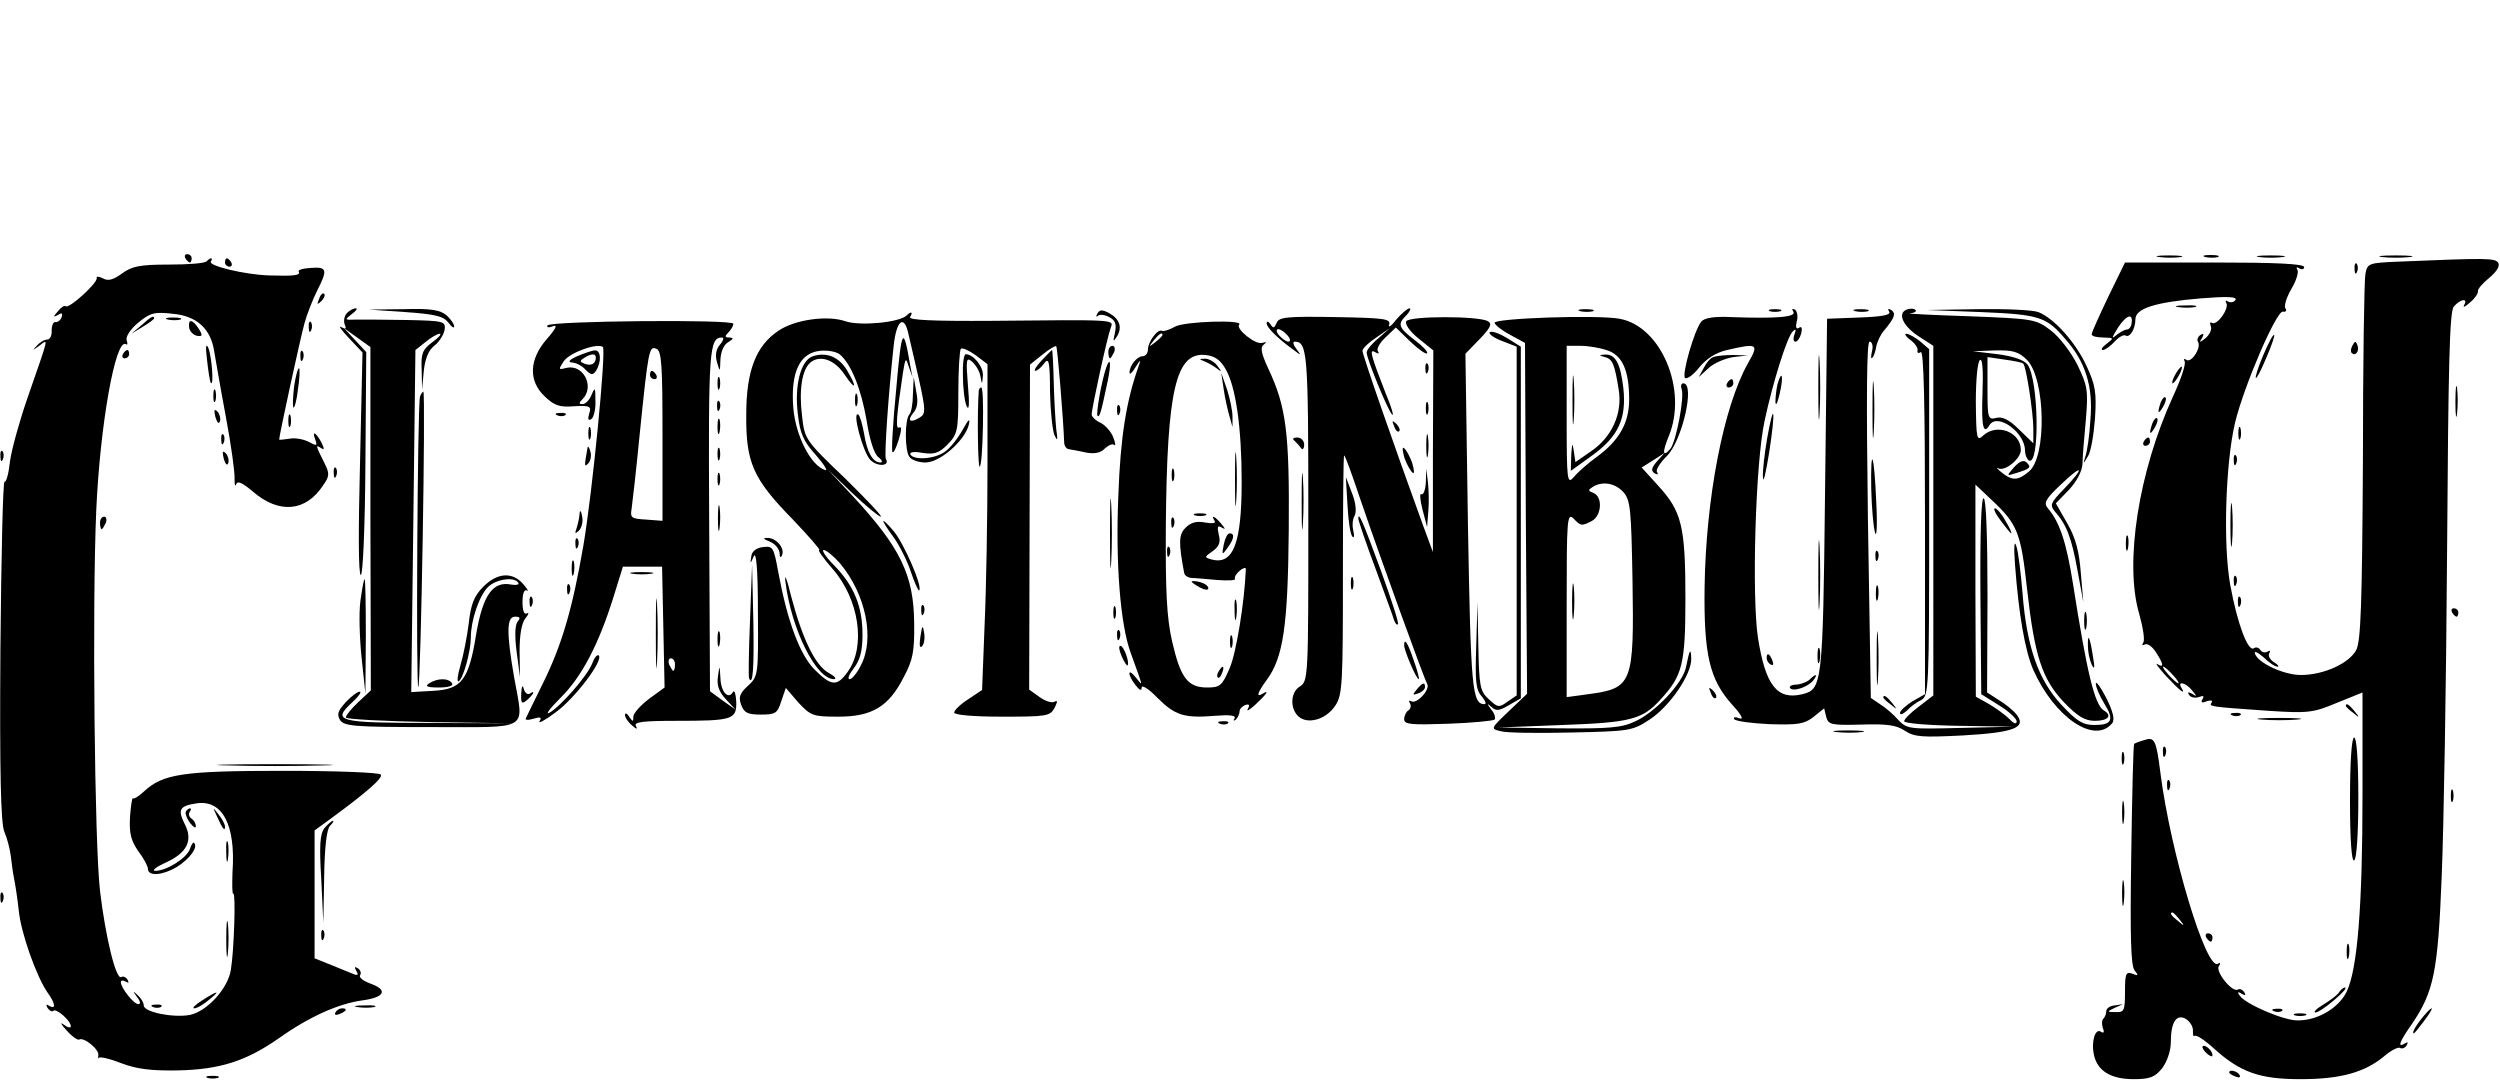
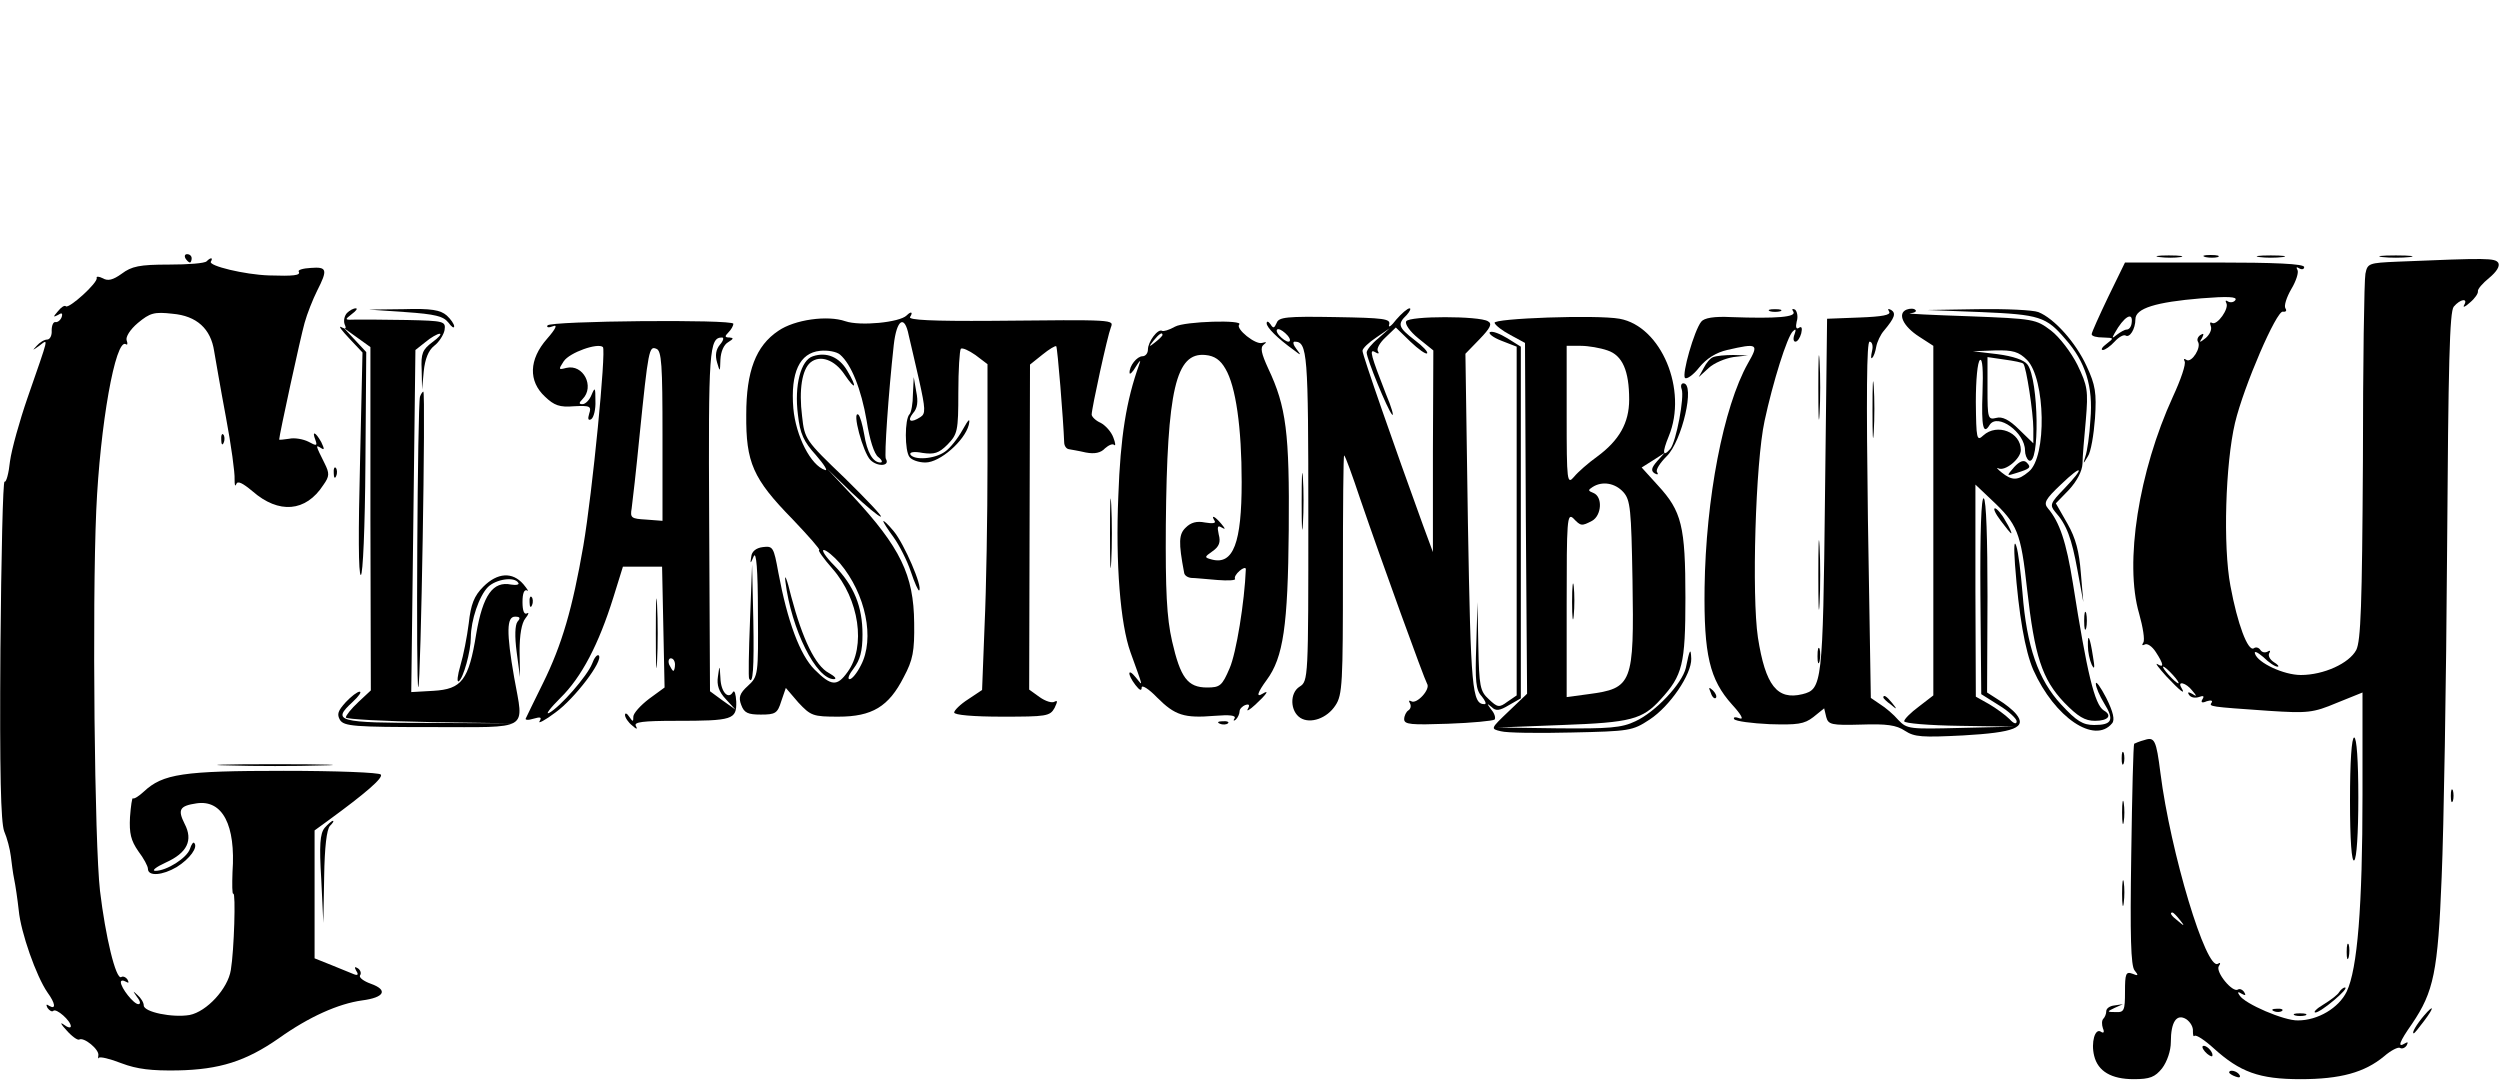
<svg xmlns="http://www.w3.org/2000/svg" version="1.0" width="600pt" height="259pt" viewBox="0 0 600 259" preserveAspectRatio="xMidYMid meet" id="svg262">
  <defs id="defs262" />
  <g transform="translate(0,259) scale(0.1,-0.1)" fill="#000000" stroke="none" id="g262">
    <path d="M445 1970 c3 -5 8 -10 11 -10 2 0 4 5 4 10 0 6 -5 10 -11 10 -5 0 -7 -4 -4 -10z" id="path1" />
    <path d="M5183 1973 c15 -2 37 -2 50 0 12 2 0 4 -28 4 -27 0 -38 -2 -22 -4z" id="path2" />
    <path d="M5293 1973 c9 -2 23 -2 30 0 6 3 -1 5 -18 5 -16 0 -22 -2 -12 -5z" id="path3" />
    <path d="M5423 1973 c15 -2 39 -2 55 0 15 2 2 4 -28 4 -30 0 -43 -2 -27 -4z" id="path4" />
    <path d="M5718 1973 c17 -2 47 -2 65 0 17 2 3 4 -33 4 -36 0 -50 -2 -32 -4z" id="path5" />
    <path d="M496 1963 c-4 -5 -45 -8 -91 -8 -70 0 -89 -4 -113 -22 -21 -15 -33 -18 -45 -11 -10 5 -16 5 -15 1 4 -11 -67 -75 -74 -68 -3 3 -11 -2 -19 -12 -12 -14 -12 -15 0 -9 9 6 12 5 9 -5 -3 -8 -10 -13 -15 -12 -5 1 -9 -8 -9 -20 1 -12 -4 -22 -11 -22 -7 0 -18 -7 -25 -15 -11 -12 -11 -12 6 0 23 17 25 28 -28 -125 -19 -55 -38 -123 -42 -152 -3 -29 -9 -51 -13 -49 -4 3 -8 -179 -10 -402 -2 -299 1 -415 9 -437 7 -16 14 -43 16 -60 2 -16 5 -41 8 -55 3 -14 8 -48 11 -75 5 -53 42 -158 69 -197 19 -26 21 -42 4 -32 -7 5 -8 3 -4 -5 5 -7 11 -10 14 -7 7 7 42 -24 42 -37 0 -5 -8 -3 -17 4 -10 7 -7 1 6 -13 13 -15 27 -25 31 -23 11 7 49 -24 46 -38 -1 -6 -1 -9 1 -6 2 4 27 -2 55 -13 37 -14 72 -18 134 -17 101 2 164 22 243 77 73 52 143 83 200 91 54 7 63 25 21 40 -17 6 -29 15 -26 20 4 5 1 13 -5 17 -8 5 -9 3 -4 -6 6 -9 4 -12 -6 -8 -8 3 -32 13 -54 22 l-40 16 0 154 0 153 33 24 c89 65 132 102 126 110 -3 5 -107 9 -233 9 -242 0 -290 -7 -336 -50 -12 -11 -23 -18 -26 -16 -2 2 -5 -18 -7 -45 -2 -39 2 -56 20 -82 13 -17 23 -36 23 -42 0 -19 35 -16 69 4 32 20 52 48 42 58 -2 3 -7 -4 -10 -14 -7 -22 -56 -53 -83 -53 -10 0 1 9 25 20 51 23 66 53 45 93 -17 34 -12 43 29 49 62 9 94 -52 86 -165 -1 -30 -1 -54 2 -52 6 4 2 -135 -6 -183 -7 -45 -58 -100 -99 -108 -41 -7 -110 7 -110 23 0 7 -7 18 -15 25 -12 11 -12 11 -1 -5 8 -10 9 -17 3 -17 -11 0 -42 39 -42 53 0 4 5 5 12 1 7 -4 8 -3 4 5 -4 6 -11 9 -15 6 -13 -7 -38 98 -51 207 -13 113 -19 682 -9 913 9 204 46 414 71 399 4 -3 5 1 2 9 -3 8 8 26 27 42 29 24 39 27 83 22 58 -5 92 -36 100 -90 3 -17 15 -88 28 -157 13 -69 22 -136 21 -150 0 -14 1 -19 4 -12 3 9 15 3 39 -17 63 -55 128 -50 170 15 15 21 15 28 3 52 -22 44 -22 45 -9 37 9 -6 9 -3 1 14 -14 25 -23 28 -14 5 5 -14 3 -15 -17 -4 -12 6 -33 10 -46 7 -13 -2 -24 -3 -24 -2 0 10 52 249 61 280 6 22 20 57 30 77 26 51 24 58 -15 55 -19 -1 -32 -5 -29 -9 5 -9 -12 -11 -72 -9 -58 2 -145 23 -139 33 6 10 0 11 -10 1z" id="path6" />
-     <path d="M540 1960 c0 -5 5 -10 11 -10 5 0 7 5 4 10 -3 6 -8 10 -11 10 -2 0 -4 -4 -4 -10z" id="path7" />
    <path d="M5754 1962 c-69 -3 -72 -4 -77 -29 -3 -15 -6 -218 -6 -451 -2 -344 -5 -430 -16 -452 -17 -32 -78 -60 -133 -60 -41 0 -103 29 -110 51 -3 8 6 4 20 -8 13 -13 28 -23 34 -23 5 0 1 5 -9 11 -9 6 -14 15 -11 21 4 6 2 8 -4 4 -6 -3 -13 -2 -17 4 -4 6 -11 8 -16 4 -14 -8 -39 58 -56 150 -18 95 -12 293 11 391 21 88 100 271 115 267 7 -1 10 2 6 8 -4 6 3 27 14 46 12 20 18 40 15 46 -4 7 -2 8 4 4 7 -4 12 -2 12 3 0 8 -70 11 -215 11 l-215 0 -40 -82 c-22 -46 -40 -86 -40 -90 0 -5 12 -8 28 -8 26 -1 26 -1 8 -15 -11 -8 -15 -15 -9 -15 5 0 18 9 28 20 10 11 21 17 26 15 10 -7 24 15 24 39 0 26 49 41 158 50 63 5 87 4 82 -4 -3 -5 -11 -7 -17 -4 -6 4 -8 3 -5 -3 8 -13 -22 -55 -34 -48 -5 3 -6 0 -3 -8 3 -8 -3 -20 -12 -28 -15 -12 -17 -12 -9 0 5 10 4 12 -4 7 -6 -4 -9 -11 -6 -16 9 -14 -15 -51 -27 -44 -6 4 -8 3 -5 -3 4 -6 -9 -44 -28 -85 -82 -179 -117 -399 -81 -521 9 -32 14 -63 10 -69 -4 -6 -3 -8 3 -5 6 4 18 -4 27 -18 19 -29 20 -39 4 -29 -7 4 3 -9 21 -29 34 -36 48 -47 36 -27 -10 17 12 11 26 -7 12 -14 12 -16 0 -8 -9 5 -12 4 -7 -3 4 -6 14 -8 23 -5 11 4 14 3 9 -5 -5 -8 -1 -10 10 -5 10 3 15 2 12 -3 -7 -10 -6 -10 137 -20 93 -6 106 -5 163 19 l62 25 0 -245 c0 -268 -12 -419 -38 -473 -19 -39 -69 -69 -117 -69 -33 -1 -128 40 -140 60 -6 8 -4 10 5 4 9 -5 11 -4 6 4 -4 6 -11 9 -15 6 -13 -8 -54 42 -46 56 5 7 4 10 -2 6 -28 -18 -114 268 -138 458 -10 79 -14 87 -38 79 -12 -3 -23 -8 -25 -9 -2 -2 -5 -121 -7 -266 -3 -197 -1 -267 8 -278 10 -12 9 -14 -5 -8 -16 6 -18 0 -18 -43 0 -45 -2 -50 -22 -49 -22 0 -22 1 -3 10 l20 9 -20 -3 c-11 -1 -20 -7 -20 -14 0 -6 -3 -14 -7 -18 -4 -4 -4 -14 -1 -23 4 -9 2 -13 -5 -8 -14 9 -24 -26 -16 -58 9 -37 41 -56 95 -56 39 0 51 5 68 26 12 16 21 42 21 63 0 49 14 69 37 55 10 -7 17 -19 16 -29 0 -9 1 -14 4 -11 4 3 24 -10 46 -30 63 -57 109 -74 208 -74 96 0 154 16 201 55 16 14 34 23 38 20 5 -3 12 0 16 6 4 8 3 9 -4 5 -19 -12 -14 3 17 47 52 77 62 124 71 352 5 116 11 467 13 782 3 451 6 575 16 587 16 19 35 21 25 4 -4 -7 2 -5 14 6 12 10 20 22 19 27 -1 5 11 19 27 32 18 15 26 28 22 36 -8 12 -26 12 -242 3z m-638 -147 c-1 -9 -6 -16 -12 -16 -5 0 -15 -6 -23 -12 -12 -10 -13 -9 -6 3 22 40 45 54 41 25z m99 -845 c10 -11 16 -20 13 -20 -3 0 -13 9 -23 20 -10 11 -16 20 -13 20 3 0 13 -9 23 -20z m16 -587 c13 -16 12 -17 -3 -4 -17 13 -22 21 -14 21 2 0 10 -8 17 -17z" id="path8" />
-     <path d="M5651 1944 c0 -11 3 -14 6 -6 3 7 2 16 -1 19 -3 4 -6 -2 -5 -13z" id="path9" />
-     <path d="M766 1873 c-6 -14 -5 -15 5 -6 7 7 10 15 7 18 -3 3 -9 -2 -12 -12z" id="path10" />
-     <path d="M5228 1853 c12 -2 30 -2 40 0 9 3 -1 5 -23 4 -22 0 -30 -2 -17 -4z" id="path11" />
    <path d="M833 1839 c-6 -6 -9 -18 -6 -27 5 -11 3 -13 -8 -7 -8 4 1 -8 19 -27 l32 -34 -6 -267 c-4 -159 -4 -267 2 -267 5 0 10 114 11 268 l2 267 -27 29 -27 29 32 -23 32 -23 0 -412 1 -412 -30 -28 c-17 -16 -30 -32 -30 -37 0 -4 91 -9 203 -11 l202 -3 -204 1 c-222 0 -235 4 -185 50 15 14 23 25 17 25 -5 0 -20 -11 -33 -25 -19 -21 -22 -29 -14 -43 10 -15 34 -17 219 -17 241 0 222 -11 199 119 -19 109 -18 146 2 146 12 0 14 -3 6 -12 -6 -8 -7 -35 -2 -73 l8 -60 -1 62 c0 40 5 68 14 79 8 10 9 15 4 12 -7 -4 -11 6 -11 27 0 21 4 31 11 28 5 -4 1 3 -9 15 -26 30 -62 28 -96 -6 -22 -22 -30 -42 -35 -88 -4 -32 -13 -78 -20 -101 -7 -24 -9 -41 -4 -38 11 7 29 72 29 105 0 41 20 100 41 121 19 19 64 26 73 10 3 -4 -5 -6 -17 -4 -44 9 -68 -25 -84 -118 -18 -112 -35 -133 -103 -137 l-53 -3 5 410 5 411 24 19 c13 11 29 20 34 20 6 0 -2 -9 -17 -20 -24 -18 -28 -27 -26 -67 l1 -47 4 44 c3 29 11 50 25 61 12 9 23 27 25 38 3 21 -1 22 -90 24 -50 1 -105 1 -122 1 -28 -1 -29 -1 -11 13 11 8 15 14 10 14 -6 0 -15 -5 -21 -11z" id="path12" />
    <path d="M973 1841 c72 -5 91 -10 103 -25 8 -11 14 -15 14 -9 0 5 -8 17 -18 26 -15 13 -37 17 -103 15 l-84 -1 88 -6z" id="path13" />
-     <path d="M2634 1838 c-4 -7 -4 -10 1 -6 4 4 16 3 27 -3 15 -8 18 -17 14 -37 -5 -23 -5 -24 5 -9 13 22 6 42 -20 56 -15 8 -22 8 -27 -1z" id="path25" />
    <path d="M3351 1823 c-12 -16 -20 -21 -17 -12 4 14 -12 16 -130 18 -116 2 -135 0 -140 -14 -6 -13 -8 -14 -15 -3 -5 7 -9 8 -9 2 0 -10 26 -36 65 -64 18 -14 19 -14 6 3 -7 9 -9 17 -4 17 31 0 33 -26 33 -420 0 -388 0 -395 -21 -408 -24 -15 -23 -59 2 -75 24 -15 64 -1 84 30 17 25 18 55 18 316 0 158 1 286 3 284 3 -2 20 -49 38 -103 52 -152 154 -433 161 -445 9 -13 -25 -50 -38 -42 -5 3 -7 1 -3 -5 3 -6 2 -13 -4 -17 -5 -3 -10 -13 -10 -21 0 -13 17 -14 105 -11 58 2 108 7 112 10 3 4 0 15 -8 24 -11 15 -11 16 1 6 10 -10 19 -9 42 5 l28 16 0 422 0 422 -32 20 c-18 11 -36 18 -42 15 -5 -3 7 -13 28 -21 l36 -14 0 -419 0 -418 -22 -15 c-20 -15 -24 -14 -45 6 -21 19 -23 31 -25 127 l-2 106 -3 -104 c-3 -86 -1 -107 13 -122 9 -11 12 -19 7 -19 -30 0 -33 35 -40 434 l-6 407 34 35 c26 27 31 37 20 43 -21 13 -188 13 -196 0 -4 -6 8 -24 29 -41 l36 -29 -1 -242 0 -242 -24 65 c-69 190 -145 408 -145 418 0 6 15 20 33 32 l32 22 -27 -24 c-16 -13 -28 -28 -28 -34 0 -15 50 -137 61 -149 5 -5 -1 17 -15 50 -35 90 -41 109 -26 100 8 -5 11 -4 7 2 -4 6 5 21 18 33 l25 24 35 -34 c19 -18 37 -31 40 -28 3 3 -10 17 -30 32 -39 30 -42 38 -19 60 8 9 11 16 7 16 -5 0 -19 -12 -32 -27z m-261 -38 c7 -8 8 -15 2 -15 -5 0 -15 7 -22 15 -7 8 -8 15 -2 15 5 0 15 -7 22 -15z" id="path28" />
-     <path d="M3793 1843 c9 -2 23 -2 30 0 6 3 -1 5 -18 5 -16 0 -22 -2 -12 -5z" id="path31" />
    <path d="M4248 1843 c6 -2 18 -2 25 0 6 3 1 5 -13 5 -14 0 -19 -2 -12 -5z" id="path34" />
    <path d="M4304 1842 c8 -13 -39 -17 -150 -13 -40 2 -64 -2 -71 -11 -17 -21 -47 -127 -39 -135 4 -4 20 7 34 25 18 22 41 36 67 42 74 17 77 15 50 -32 -59 -105 -101 -325 -104 -538 -2 -161 12 -221 66 -281 22 -24 29 -37 18 -33 -10 4 -16 3 -13 -2 4 -5 42 -10 85 -12 67 -2 83 0 105 17 l26 21 5 -21 c5 -18 12 -20 84 -18 61 2 84 -1 105 -15 23 -15 41 -16 140 -11 123 7 153 19 127 51 -8 10 -27 25 -42 34 l-28 18 1 230 c0 138 -3 233 -9 236 -6 4 -9 -81 -8 -232 l2 -238 43 -27 c23 -14 42 -32 42 -38 0 -8 -7 -6 -17 5 -10 10 -32 26 -49 36 l-32 18 -1 255 0 254 38 -36 c63 -59 71 -78 86 -215 18 -161 36 -216 89 -272 33 -34 50 -44 74 -44 32 0 42 13 21 25 -22 14 -40 89 -74 305 -16 100 -32 147 -60 180 -11 13 -6 22 31 57 53 51 59 43 8 -10 -33 -34 -35 -39 -22 -55 28 -31 40 -64 54 -141 l14 -76 -6 70 c-4 51 -12 83 -32 118 l-28 49 32 33 c19 21 31 44 32 62 0 15 4 63 8 105 6 71 4 82 -20 132 -15 30 -43 67 -64 83 -36 27 -40 28 -197 34 -88 3 -151 6 -141 7 11 1 17 5 13 8 -3 4 -13 4 -21 1 -23 -9 -9 -40 30 -65 l34 -22 0 -420 0 -419 -35 -27 c-19 -14 -35 -30 -35 -35 0 -5 60 -10 133 -11 l132 -2 -129 -3 c-123 -3 -129 -3 -150 19 -11 13 -31 30 -44 38 l-22 15 -7 428 c-4 299 -3 427 4 427 6 0 9 -10 6 -22 -3 -13 -3 -20 0 -17 4 3 8 15 10 27 2 11 10 29 19 39 25 30 29 41 17 49 -8 4 -9 3 -5 -4 5 -8 -17 -12 -71 -14 l-78 -3 -5 -425 c-5 -453 -7 -464 -54 -476 -61 -15 -89 21 -107 136 -15 100 -6 419 16 520 20 93 54 202 68 215 7 7 8 4 4 -7 -4 -10 -3 -18 2 -18 5 0 11 9 14 20 3 13 1 18 -6 13 -6 -4 -8 2 -5 15 4 12 1 25 -4 29 -7 3 -8 1 -4 -5z m561 -116 c44 -45 48 -233 4 -268 -26 -22 -40 -22 -65 -2 -10 8 -14 13 -8 10 16 -8 54 23 54 44 0 43 -57 65 -90 35 -16 -15 -17 -9 -18 80 0 53 4 97 10 101 6 4 8 -24 6 -80 -3 -80 2 -101 17 -76 19 30 85 -18 85 -61 0 -10 4 -20 9 -24 27 -16 24 194 -3 230 -8 11 -34 20 -72 25 l-59 7 53 2 c43 1 57 -3 77 -23z m-9 -9 c7 -7 24 -118 24 -156 l0 -35 -34 33 c-24 24 -41 32 -55 28 -20 -5 -21 -1 -21 70 l0 76 41 -6 c22 -3 43 -7 45 -10z" id="path35" />
    <path d="M4834 1469 c-19 -22 -19 -22 6 -14 32 10 36 13 24 25 -7 7 -17 3 -30 -11z" id="path36" />
-     <path d="M4453 1843 c9 -2 23 -2 30 0 6 3 -1 5 -18 5 -16 0 -22 -2 -12 -5z" id="path37" />
    <path d="M4755 1841 c140 -6 156 -11 202 -65 48 -54 67 -114 60 -193 -2 -38 -8 -77 -12 -88 -6 -20 -6 -20 6 0 7 10 14 51 17 91 4 61 1 80 -20 125 -26 57 -78 115 -116 130 -13 5 -78 8 -145 7 l-122 -2 130 -5z" id="path38" />
    <path d="M2176 1833 c-17 -17 -112 -26 -147 -14 -43 15 -122 4 -161 -23 -54 -36 -77 -97 -77 -201 -1 -115 16 -154 111 -251 39 -41 68 -74 64 -74 -4 0 10 -20 32 -45 64 -73 81 -187 36 -248 -25 -35 -39 -34 -79 6 -35 35 -65 115 -87 233 -11 61 -13 64 -37 61 -17 -2 -27 -11 -28 -23 -3 -18 -2 -18 6 1 6 13 10 -32 10 -134 1 -151 1 -154 -24 -177 -20 -18 -23 -28 -16 -46 7 -19 16 -23 47 -23 35 0 40 3 49 32 l11 32 30 -35 c30 -32 35 -34 96 -34 81 0 121 24 157 95 22 41 26 62 25 130 -1 115 -33 181 -148 305 l-61 65 60 -58 c33 -31 64 -57 69 -57 5 0 -35 42 -87 93 -94 90 -96 93 -102 148 -8 64 0 112 20 129 23 19 58 7 82 -29 27 -40 31 -32 6 10 -19 32 -49 45 -82 34 -29 -9 -45 -70 -36 -140 5 -46 14 -65 43 -97 20 -23 30 -39 22 -36 -34 11 -70 81 -76 148 -7 86 15 133 64 138 18 2 40 -2 48 -9 27 -23 51 -83 64 -159 7 -45 18 -80 28 -87 9 -7 11 -13 5 -13 -18 0 -32 24 -39 68 -4 23 -10 44 -14 47 -16 10 11 -91 29 -109 17 -17 48 -15 37 3 -4 7 6 154 19 273 7 62 26 74 36 23 4 -16 15 -65 25 -108 15 -68 16 -80 3 -88 -23 -15 -33 -10 -18 9 11 12 13 28 8 52 l-6 35 -2 -41 c0 -22 -4 -44 -8 -48 -12 -11 -12 -89 0 -103 5 -7 22 -13 38 -13 35 0 94 52 104 90 4 18 0 15 -15 -12 -11 -20 -30 -44 -42 -52 -25 -18 -74 -21 -83 -7 -3 6 9 8 29 4 28 -4 39 -1 60 20 24 25 26 32 26 125 0 54 3 101 6 105 4 3 19 -4 35 -15 l29 -22 0 -235 c0 -130 -3 -306 -7 -392 l-6 -155 -33 -22 c-19 -12 -34 -27 -34 -32 0 -6 46 -10 115 -10 106 0 115 1 126 21 7 15 8 19 0 15 -6 -4 -22 1 -36 11 l-25 18 1 390 1 390 30 24 c16 13 31 22 33 20 3 -3 17 -176 19 -230 0 -9 5 -16 11 -17 5 -1 24 -4 41 -8 21 -4 36 -1 46 10 9 8 19 12 22 8 4 -3 3 5 -2 18 -5 14 -19 29 -30 35 -12 5 -22 15 -22 20 0 15 38 189 46 209 7 19 13 19 -285 16 -144 -1 -201 2 -197 9 8 12 3 15 -8 4z m-160 -595 c62 -74 84 -181 50 -245 -9 -18 -21 -33 -27 -33 -6 0 -1 12 10 26 15 20 21 41 21 81 0 67 -20 117 -68 166 -20 20 -31 37 -25 37 6 0 24 -15 39 -32z" id="path39" />
-     <path d="M339 1809 l-24 -20 28 17 c15 9 27 18 27 20 0 8 -8 4 -31 -17z" id="path40" />
-     <path d="M403 1823 c9 -2 23 -2 30 0 6 3 -1 5 -18 5 -16 0 -22 -2 -12 -5z" id="path41" />
    <path d="M3587 1815 c2 -6 19 -19 38 -29 l35 -19 2 -421 3 -421 -44 -42 c-44 -42 -44 -42 -19 -48 14 -4 90 -5 170 -3 139 3 146 4 187 31 49 32 101 109 100 146 -1 28 -4 23 -13 -22 -9 -38 -73 -106 -121 -128 -33 -16 -64 -18 -185 -17 l-145 2 155 6 c164 6 192 13 236 62 52 57 59 83 59 243 0 173 -9 208 -66 270 l-39 43 27 17 28 18 -18 -20 c-14 -16 -15 -23 -6 -29 7 -4 10 -3 6 3 -4 5 7 22 23 38 37 36 69 175 40 175 -5 0 -7 -6 -4 -14 7 -19 -13 -125 -27 -143 -19 -22 -20 -9 -4 30 46 111 -18 264 -118 282 -55 10 -305 1 -300 -10z m271 -66 c36 -12 52 -49 52 -118 0 -56 -24 -98 -77 -137 -21 -15 -46 -37 -55 -48 -17 -20 -18 -13 -18 147 l0 167 34 0 c18 0 47 -5 64 -11z m38 -340 c17 -19 19 -41 22 -211 4 -249 0 -260 -106 -274 l-52 -7 0 222 c0 202 1 221 16 207 18 -19 20 -19 45 -6 23 13 26 58 3 67 -13 5 -13 7 -2 14 23 15 54 10 74 -12z" id="path42" />
-     <path d="M3852 1733 c18 -5 23 -16 33 -79 9 -56 -16 -112 -65 -146 l-39 -27 -4 27 c-3 21 -4 19 -6 -10 l-1 -38 50 36 c64 46 84 89 76 163 -7 59 -19 82 -45 80 -14 -1 -14 -2 1 -6z" id="path44" />
-     <path d="M3774 1630 c0 -52 1 -74 3 -47 2 26 2 68 0 95 -2 26 -3 4 -3 -48z" id="path45" />
    <path d="M3773 1145 c0 -38 2 -53 4 -32 2 20 2 52 0 70 -2 17 -4 1 -4 -38z" id="path47" />
-     <path d="M454 1803 c2 -9 10 -17 19 -19 13 -2 14 1 4 17 -15 23 -26 25 -23 2z" id="path48" />
-     <path d="M741 1804 c0 -11 3 -14 6 -6 3 7 2 16 -1 19 -3 4 -6 -2 -5 -13z" id="path49" />
    <path d="M1314 1809 c-3 -5 3 -6 13 -2 12 5 7 -6 -14 -30 -44 -50 -45 -102 -5 -139 22 -21 35 -26 70 -23 38 2 42 0 36 -18 -4 -13 -2 -17 5 -13 6 4 11 24 10 44 0 32 -1 34 -9 15 -5 -13 -15 -23 -22 -23 -9 0 -9 3 0 12 30 30 2 85 -39 75 -19 -5 -19 -4 -6 16 14 21 82 45 94 34 8 -9 -25 -348 -47 -477 -26 -150 -51 -237 -97 -330 -20 -41 -39 -79 -41 -84 -3 -4 6 -5 18 -1 17 5 21 4 15 -6 -5 -7 13 2 38 21 46 33 116 125 104 137 -4 3 -11 -6 -16 -20 -12 -30 -76 -103 -103 -118 -10 -5 2 11 27 36 51 50 92 129 127 241 l23 74 47 0 47 0 3 -145 3 -145 -37 -27 c-21 -16 -38 -35 -38 -43 0 -13 -1 -13 -10 0 -5 8 -10 10 -10 4 0 -6 8 -18 17 -25 11 -10 14 -10 9 -1 -5 9 16 12 96 12 137 0 146 3 145 46 -1 18 -4 29 -8 23 -11 -19 -29 0 -30 34 -2 32 -2 32 -6 3 -3 -20 2 -36 19 -54 l23 -25 -31 22 -30 22 -2 411 c-2 408 0 438 31 438 5 0 3 -8 -5 -17 -10 -12 -12 -26 -7 -43 7 -24 7 -23 8 7 1 19 8 36 19 42 13 8 13 10 3 11 -12 0 -12 3 -3 12 7 7 12 16 12 21 0 11 -439 7 -446 -4z m276 -265 l0 -204 -39 3 c-36 2 -39 4 -35 27 2 14 11 93 19 175 21 207 23 215 40 208 13 -4 15 -39 15 -209z m30 -549 c0 -8 -2 -15 -4 -15 -2 0 -6 7 -10 15 -3 8 -1 15 4 15 6 0 10 -7 10 -15z" id="path50" />
-     <path d="M1560 1690 c0 -5 5 -10 11 -10 5 0 7 5 4 10 -3 6 -8 10 -11 10 -2 0 -4 -4 -4 -10z" id="path51" />
    <path d="M2820 1806 c-14 -8 -28 -12 -31 -10 -10 6 -34 -26 -34 -45 0 -9 -6 -16 -13 -16 -13 0 -32 -23 -31 -40 0 -5 7 1 15 15 10 16 13 18 8 5 -31 -86 -45 -174 -50 -315 -7 -163 5 -308 29 -375 32 -89 31 -83 13 -61 -20 25 -21 8 -1 -18 10 -13 15 -15 15 -6 0 7 17 -3 37 -24 43 -43 65 -50 138 -44 37 3 52 1 48 -6 -4 -6 -2 -7 3 -3 5 5 9 14 9 20 0 5 6 12 14 15 9 3 11 0 6 -9 -5 -8 4 -3 18 10 27 25 35 37 17 26 -16 -10 -12 3 10 33 40 54 51 130 53 360 2 233 -6 296 -49 387 -17 37 -20 51 -11 58 8 6 7 7 -4 4 -16 -5 -64 34 -55 44 13 12 -131 8 -154 -5z m-30 -20 c0 -2 -8 -10 -17 -17 -16 -13 -17 -12 -4 4 13 16 21 21 21 13z m151 -81 c25 -42 39 -141 39 -272 0 -146 -20 -199 -71 -186 -19 5 -19 6 1 20 16 11 20 22 15 40 -4 19 -3 23 7 17 10 -6 9 -3 -1 9 -15 18 -26 23 -16 7 4 -6 -5 -7 -23 -4 -20 4 -34 0 -46 -12 -17 -16 -18 -35 -4 -109 1 -6 8 -11 17 -12 9 0 37 -3 63 -5 25 -2 45 -1 42 3 -2 4 3 12 11 19 8 7 15 9 15 4 -3 -78 -23 -202 -39 -238 -18 -42 -23 -46 -54 -46 -47 0 -64 24 -84 111 -13 57 -16 121 -15 279 3 325 24 415 95 408 22 -2 36 -12 48 -33z" id="path53" />
-     <path d="M2890 1723 c8 -3 22 -11 30 -17 13 -10 13 -9 1 7 -7 9 -21 17 -30 16 -13 0 -14 -1 -1 -6z" id="path54" />
-     <path d="M2937 1655 c3 -22 10 -51 14 -65 l7 -25 0 25 c0 14 -6 43 -13 65 l-14 40 6 -40z" id="path55" />
-     <path d="M2964 1440 c0 -58 1 -81 3 -52 2 28 2 76 0 105 -2 28 -3 5 -3 -53z" id="path56" />
-     <path d="M2812 1450 c0 -14 2 -19 5 -12 2 6 2 18 0 25 -3 6 -5 1 -5 -13z" id="path57" />
-     <path d="M2868 1353 c6 -2 18 -2 25 0 6 3 1 5 -13 5 -14 0 -19 -2 -12 -5z" id="path58" />
-     <path d="M2811 1334 c0 -11 3 -14 6 -6 3 7 2 16 -1 19 -3 4 -6 -2 -5 -13z" id="path59" />
-     <path d="M2937 1283 c-5 -26 -4 -26 9 -8 16 22 18 35 5 35 -5 0 -11 -12 -14 -27z" id="path60" />
-     <path d="M2801 1264 c0 -11 3 -14 6 -6 3 7 2 16 -1 19 -3 4 -6 -2 -5 -13z" id="path61" />
-     <path d="M2860 1194 c0 -2 9 -8 20 -14 11 -6 20 -7 20 -2 0 6 -9 12 -20 15 -11 3 -20 3 -20 1z" id="path62" />
-     <path d="M2963 1125 c0 -22 2 -30 4 -17 2 12 2 30 0 40 -3 9 -5 -1 -4 -23z" id="path63" />
-     <path d="M2952 1050 c0 -14 2 -19 5 -12 2 6 2 18 0 25 -3 6 -5 1 -5 -13z" id="path64" />
-     <path d="M2925 979 c-4 -6 -5 -12 -2 -15 2 -3 7 2 10 11 7 17 1 20 -8 4z" id="path65" />
-     <path d="M2151 1657 c-8 -81 -12 -150 -9 -152 3 -3 9 11 15 30 7 22 7 33 1 29 -9 -6 -7 25 9 131 6 37 7 38 14 15 l9 -25 -5 25 c-17 101 -21 95 -34 -53z" id="path66" />
-     <path d="M4585 1774 c11 -8 19 -20 17 -25 -1 -6 2 -8 8 -4 7 4 10 -128 10 -407 l0 -414 -30 -17 c-16 -10 -30 -23 -30 -28 0 -6 7 -3 16 5 8 9 24 21 35 26 18 10 19 27 19 426 l0 416 -22 19 c-13 10 -27 18 -33 18 -5 0 -1 -7 10 -15z" id="path67" />
-     <path d="M5432 1738 c-12 -28 -20 -53 -18 -55 2 -2 13 19 25 48 12 28 21 53 19 55 -3 2 -14 -20 -26 -48z" id="path68" />
    <path d="M4364 1660 c0 -69 1 -97 3 -62 2 34 2 90 0 125 -2 34 -3 6 -3 -63z" id="path70" />
-     <path d="M497 1725 c3 -27 7 -52 9 -54 8 -9 2 65 -6 84 -6 13 -7 2 -3 -30z" id="path71" />
-     <path d="M5646 1761 c-4 -7 -5 -15 -2 -18 9 -9 19 4 14 18 -4 11 -6 11 -12 0z" id="path73" />
-     <path d="M2660 1745 c0 -8 2 -15 4 -15 2 0 6 7 10 15 3 8 1 15 -4 15 -6 0 -10 -7 -10 -15z" id="path74" />
-     <path d="M295 1740 c-3 -5 -1 -10 4 -10 6 0 11 5 11 10 0 6 -2 10 -4 10 -3 0 -8 -4 -11 -10z" id="path75" />
-     <path d="M721 1734 c0 -11 3 -14 6 -6 3 7 2 16 -1 19 -3 4 -6 -2 -5 -13z" id="path76" />
-     <path d="M1385 1735 c-18 -8 -23 -14 -13 -15 9 0 24 -7 33 -17 14 -14 18 -14 26 -2 13 21 11 49 -3 48 -7 0 -26 -7 -43 -14z m45 -3 c0 -15 -11 -21 -27 -15 -12 5 -12 7 -1 14 17 11 28 11 28 1z" id="path77" />
-     <path d="M2500 1725 c-13 -14 -20 -25 -15 -25 4 0 14 8 21 18 11 15 14 5 14 -68 1 -47 6 -94 11 -105 7 -15 8 -12 4 15 -2 19 -5 70 -6 113 -1 42 -3 77 -4 77 -1 0 -12 -11 -25 -25z" id="path78" />
-     <path d="M2311 1688 c0 -29 4 -62 9 -73 6 -12 7 6 3 50 -5 63 -4 69 10 57 9 -8 18 -23 20 -35 4 -21 4 -21 6 2 1 21 -22 50 -41 51 -5 0 -8 -24 -7 -52z" id="path79" />
    <path d="M4112 1733 c-7 -2 -17 -14 -23 -26 l-12 -22 24 22 c13 12 40 23 59 26 l35 4 -35 1 c-19 0 -41 -2 -48 -5z" id="path80" />
-     <path d="M2655 1708 c-11 -31 -25 -111 -21 -116 5 -4 8 5 25 86 8 39 6 58 -4 30z" id="path81" />
-     <path d="M3421 1704 c0 -11 3 -14 6 -6 3 7 2 16 -1 19 -3 4 -6 -2 -5 -13z" id="path82" />
-     <path d="M706 1664 c-3 -26 -4 -49 -2 -52 3 -2 8 17 11 43 4 25 5 48 3 51 -3 2 -8 -17 -12 -42z" id="path83" />
    <path d="M4494 1605 c0 -60 1 -84 3 -52 2 32 2 81 0 110 -2 29 -3 3 -3 -58z" id="path84" />
-     <path d="M5220 1690 c-6 -11 -8 -20 -6 -20 3 0 10 9 16 20 6 11 8 20 6 20 -3 0 -10 -9 -16 -20z" id="path85" />
-     <path d="M1722 1670 c0 -14 2 -19 5 -12 2 6 2 18 0 25 -3 6 -5 1 -5 -13z" id="path86" />
-     <path d="M4266 1668 c-3 -13 -5 -32 -5 -43 1 -11 5 -2 10 19 10 42 6 62 -5 24z" id="path88" />
-     <path d="M4145 1670 c-3 -5 -1 -10 4 -10 6 0 11 5 11 10 0 6 -2 10 -4 10 -3 0 -8 -4 -11 -10z" id="path89" />
-     <path d="M5893 1625 c0 -33 2 -45 4 -27 2 18 2 45 0 60 -2 15 -4 0 -4 -33z" id="path90" />
-     <path d="M512 1640 c0 -14 2 -19 5 -12 2 6 2 18 0 25 -3 6 -5 1 -5 -13z" id="path91" />
-     <path d="M2349 1653 c-4 -59 -2 -183 2 -183 4 0 7 43 8 95 1 52 0 95 -4 95 -3 0 -5 -3 -6 -7z" id="path92" />
    <path d="M1008 1638 c-6 -18 -10 -703 -4 -697 6 5 18 709 12 709 -2 0 -6 -6 -8 -12z" id="path93" />
-     <path d="M2052 1630 c0 -14 2 -19 5 -12 2 6 2 18 0 25 -3 6 -5 1 -5 -13z" id="path94" />
-     <path d="M5186 1625 c-9 -26 -7 -32 5 -12 6 10 9 21 6 23 -2 3 -7 -2 -11 -11z" id="path95" />
-     <path d="M1721 1614 c0 -11 3 -14 6 -6 3 7 2 16 -1 19 -3 4 -6 -2 -5 -13z" id="path96" />
-     <path d="M3422 1610 c0 -14 2 -19 5 -12 2 6 2 18 0 25 -3 6 -5 1 -5 -13z" id="path97" />
-     <path d="M2681 1604 c0 -11 3 -14 6 -6 3 7 2 16 -1 19 -3 4 -6 -2 -5 -13z" id="path99" />
-     <path d="M517 1589 c4 -13 8 -18 11 -10 2 7 -1 18 -6 23 -8 8 -9 4 -5 -13z" id="path100" />
-     <path d="M692 1580 c0 -14 2 -19 5 -12 2 6 2 18 0 25 -3 6 -5 1 -5 -13z" id="path101" />
-     <path d="M1338 1593 c7 -3 16 -2 19 1 4 3 -2 6 -13 5 -11 0 -14 -3 -6 -6z" id="path102" />
-     <path d="M4241 1537 c-6 -35 -11 -77 -10 -93 1 -16 7 11 15 60 16 103 12 129 -5 33z" id="path103" />
-     <path d="M1722 1565 c0 -16 2 -22 5 -12 2 9 2 23 0 30 -3 6 -5 -1 -5 -18z" id="path104" />
-     <path d="M5166 1575 c-9 -26 -7 -32 5 -12 6 10 9 21 6 23 -2 3 -7 -2 -11 -11z" id="path105" />
-     <path d="M3346 1567 c3 -10 9 -15 12 -12 3 3 0 11 -7 18 -10 9 -11 8 -5 -6z" id="path106" />
-     <path d="M1412 1550 c0 -14 2 -19 5 -12 2 6 2 18 0 25 -3 6 -5 1 -5 -13z" id="path107" />
-     <path d="M5372 1550 c0 -14 2 -19 5 -12 2 6 2 18 0 25 -3 6 -5 1 -5 -13z" id="path108" />
-     <path d="M3423 1520 c0 -25 2 -35 4 -22 2 12 2 32 0 45 -2 12 -4 2 -4 -23z" id="path109" />
    <path d="M531 1534 c0 -11 3 -14 6 -6 3 7 2 16 -1 19 -3 4 -6 -2 -5 -13z" id="path110" />
-     <path d="M3106 1533 c5 -5 12 -12 16 -18 4 -6 8 -2 8 8 0 9 -7 17 -17 17 -9 0 -12 -3 -7 -7z" id="path111" />
-     <path d="M5145 1530 c-3 -5 -1 -10 4 -10 6 0 11 5 11 10 0 6 -2 10 -4 10 -3 0 -8 -4 -11 -10z" id="path112" />
-     <path d="M1410 1515 c-8 -45 -8 -47 2 -37 5 5 8 18 5 28 -3 11 -6 15 -7 9z" id="path113" />
-     <path d="M1722 1500 c0 -14 2 -19 5 -12 2 6 2 18 0 25 -3 6 -5 1 -5 -13z" id="path114" />
-     <path d="M3371 1490 c6 -16 15 -32 20 -35 4 -3 3 8 -2 25 -6 16 -15 32 -20 35 -4 3 -3 -8 2 -25z" id="path115" />
-     <path d="M1 1494 c0 -11 3 -14 6 -6 3 7 2 16 -1 19 -3 4 -6 -2 -5 -13z" id="path116" />
-     <path d="M537 1489 c4 -13 8 -18 11 -10 2 7 -1 18 -6 23 -8 8 -9 4 -5 -13z" id="path117" />
-     <path d="M5361 1484 c0 -11 3 -14 6 -6 3 7 2 16 -1 19 -3 4 -6 -2 -5 -13z" id="path119" />
    <path d="M3124 1385 c0 -60 1 -84 3 -52 2 32 2 81 0 110 -2 29 -3 3 -3 -58z" id="path120" />
-     <path d="M4491 1416 c1 -43 5 -90 9 -104 4 -15 6 17 3 73 -5 120 -14 140 -12 31z" id="path121" />
    <path d="M801 1454 c0 -11 3 -14 6 -6 3 7 2 16 -1 19 -3 4 -6 -2 -5 -13z" id="path122" />
-     <path d="M1722 1440 c0 -14 2 -19 5 -12 2 6 2 18 0 25 -3 6 -5 1 -5 -13z" id="path124" />
-     <path d="M3422 1432 c-1 -18 -6 -31 -11 -28 -4 3 -3 -14 3 -37 l11 -42 3 38 c2 21 1 52 -1 70 l-4 32 -1 -33z" id="path125" />
    <path d="M2664 1310 c0 -74 1 -105 3 -67 2 37 2 97 0 135 -2 37 -3 6 -3 -68z" id="path127" />
-     <path d="M3234 1377 c2 -38 7 -71 12 -75 4 -4 5 2 2 14 -3 12 -2 28 3 36 5 10 3 31 -6 54 l-15 39 4 -68z" id="path128" />
-     <path d="M5353 1330 c0 -47 2 -66 4 -42 2 23 2 61 0 85 -2 23 -4 4 -4 -43z" id="path131" />
-     <path d="M1723 1345 c0 -27 2 -38 4 -22 2 15 2 37 0 50 -2 12 -4 0 -4 -28z" id="path132" />
-     <path d="M1391 1358 c0 -9 -4 -25 -7 -35 -5 -14 -4 -15 5 -7 7 7 11 22 8 35 -2 13 -5 16 -6 7z" id="path133" />
    <path d="M4802 1340 c12 -16 23 -30 25 -30 2 0 -4 14 -14 30 -9 17 -21 30 -25 30 -5 0 1 -13 14 -30z" id="path134" />
-     <path d="M240 1335 c0 -8 2 -15 4 -15 2 0 6 7 10 15 3 8 1 15 -4 15 -6 0 -10 -7 -10 -15z" id="path135" />
-     <path d="M3260 1345 c0 -4 18 -58 41 -119 22 -61 43 -117 45 -125 3 -8 7 -12 9 -9 3 2 -16 60 -41 129 -43 117 -54 143 -54 124z" id="path136" />
    <path d="M2120 1339 c0 -3 11 -20 25 -39 13 -18 32 -55 41 -82 9 -27 18 -47 20 -45 9 8 -36 112 -61 142 -14 17 -25 27 -25 24z" id="path137" />
    <path d="M4364 1210 c0 -74 1 -105 3 -67 2 37 2 97 0 135 -2 37 -3 6 -3 -68z" id="path138" />
-     <path d="M5102 1285 c0 -16 2 -22 5 -12 2 9 2 23 0 30 -3 6 -5 -1 -5 -18z" id="path139" />
-     <path d="M1381 1284 c0 -11 3 -14 6 -6 3 7 2 16 -1 19 -3 4 -6 -2 -5 -13z" id="path140" />
-     <path d="M1848 1290 c12 -5 22 -17 23 -27 0 -11 3 -13 6 -5 7 17 -15 42 -36 41 -11 0 -9 -3 7 -9z" id="path141" />
    <path d="M4836 1235 c9 -120 24 -207 44 -253 51 -114 147 -179 189 -128 7 8 3 27 -14 61 -14 27 -25 42 -25 34 0 -8 9 -29 20 -47 25 -40 19 -52 -24 -52 -27 0 -42 9 -79 49 -55 59 -83 139 -93 268 -4 48 -10 99 -15 113 -5 15 -6 -3 -3 -45z" id="path142" />
-     <path d="M4501 1254 c0 -11 3 -14 6 -6 3 7 2 16 -1 19 -3 4 -6 -2 -5 -13z" id="path144" />
-     <path d="M1372 1225 c0 -16 2 -22 5 -12 2 9 2 23 0 30 -3 6 -5 -1 -5 -18z" id="path145" />
    <path d="M1800 1100 c-3 -74 -4 -137 -2 -139 9 -16 12 24 10 140 l-3 134 -5 -135z" id="path146" />
    <path d="M1885 1194 c14 -114 74 -235 117 -234 7 1 1 7 -13 15 -32 17 -63 81 -90 183 -10 42 -17 59 -14 36z" id="path147" />
-     <path d="M1518 1213 c12 -2 32 -2 45 0 12 2 2 4 -23 4 -25 0 -35 -2 -22 -4z" id="path148" />
-     <path d="M3242 1190 c0 -14 2 -19 5 -12 2 6 2 18 0 25 -3 6 -5 1 -5 -13z" id="path150" />
-     <path d="M5361 1194 c0 -11 3 -14 6 -6 3 7 2 16 -1 19 -3 4 -6 -2 -5 -13z" id="path151" />
-     <path d="M865 1148 c-4 -29 -2 -91 3 -138 l9 -85 1 138 c0 75 -1 137 -3 137 -2 0 -6 -24 -10 -52z" id="path152" />
    <path d="M1574 1070 c0 -74 1 -105 3 -67 2 37 2 97 0 135 -2 37 -3 6 -3 -68z" id="path153" />
-     <path d="M1361 1174 c0 -11 3 -14 6 -6 3 7 2 16 -1 19 -3 4 -6 -2 -5 -13z" id="path154" />
-     <path d="M4502 1165 c0 -16 2 -22 5 -12 2 9 2 23 0 30 -3 6 -5 -1 -5 -18z" id="path155" />
    <path d="M1271 1144 c0 -11 3 -14 6 -6 3 7 2 16 -1 19 -3 4 -6 -2 -5 -13z" id="path156" />
-     <path d="M5371 1144 c0 -11 3 -14 6 -6 3 7 2 16 -1 19 -3 4 -6 -2 -5 -13z" id="path157" />
-     <path d="M2211 1124 c0 -11 3 -14 6 -6 3 7 2 16 -1 19 -3 4 -6 -2 -5 -13z" id="path160" />
-     <path d="M2672 1120 c0 -14 2 -19 5 -12 2 6 2 18 0 25 -3 6 -5 1 -5 -13z" id="path161" />
    <path d="M5002 1100 c0 -19 2 -27 5 -17 2 9 2 25 0 35 -3 9 -5 1 -5 -18z" id="path162" />
-     <path d="M5885 1120 c3 -5 8 -10 11 -10 2 0 4 5 4 10 0 6 -5 10 -11 10 -5 0 -7 -4 -4 -10z" id="path163" />
-     <path d="M4504 1010 c0 -58 1 -81 3 -52 2 28 2 76 0 105 -2 28 -3 5 -3 -53z" id="path165" />
-     <path d="M2209 1062 c-3 -20 -2 -29 4 -23 5 5 7 19 5 32 -3 20 -5 19 -9 -9z" id="path166" />
-     <path d="M1722 1055 c0 -16 2 -22 5 -12 2 9 2 23 0 30 -3 6 -5 -1 -5 -18z" id="path167" />
-     <path d="M2681 1064 c0 -11 3 -14 6 -6 3 7 2 16 -1 19 -3 4 -6 -2 -5 -13z" id="path168" />
    <path d="M5011 1039 c0 -13 4 -33 9 -44 7 -14 8 -8 3 20 -7 46 -13 59 -12 24z" id="path170" />
-     <path d="M3370 1041 c0 -12 29 -81 35 -81 2 0 -3 20 -12 45 -14 42 -23 56 -23 36z" id="path171" />
-     <path d="M2692 1015 c6 -14 13 -24 14 -22 6 6 -9 47 -17 47 -5 0 -3 -11 3 -25z" id="path172" />
    <path d="M4362 1015 c0 -16 2 -22 5 -12 2 9 2 23 0 30 -3 6 -5 -1 -5 -18z" id="path174" />
-     <path d="M4240 1011 c0 -6 4 -13 10 -16 6 -3 7 1 4 9 -7 18 -14 21 -14 7z" id="path177" />
-     <path d="M4343 959 c-5 -5 -19 -11 -31 -12 -11 0 -19 -4 -16 -8 6 -10 41 1 55 17 13 16 8 19 -8 3z" id="path179" />
-     <path d="M1030 950 c-11 -7 -5 -10 23 -10 23 0 36 4 32 10 -8 13 -35 13 -55 0z" id="path180" />
-     <path d="M1251 926 c-1 -24 1 -27 14 -16 16 14 21 25 6 15 -5 -3 -12 3 -14 12 -3 11 -5 6 -6 -11z" id="path181" />
-     <path d="M3400 935 c-11 -13 -10 -14 4 -9 9 3 16 10 16 15 0 13 -6 11 -20 -6z" id="path182" />
    <path d="M4106 927 c3 -10 9 -15 12 -12 3 3 0 11 -7 18 -10 9 -11 8 -5 -6z" id="path183" />
    <path d="M4520 916 c0 -2 8 -10 18 -17 15 -13 16 -12 3 4 -13 16 -21 21 -21 13z" id="path185" />
-     <path d="M5630 896 c0 -2 8 -10 18 -17 15 -13 16 -12 3 4 -13 16 -21 21 -21 13z" id="path187" />
-     <path d="M5358 873 c7 -3 16 -2 19 1 4 3 -2 6 -13 5 -11 0 -14 -3 -6 -6z" id="path188" />
-     <path d="M5428 863 c23 -2 61 -2 85 0 23 2 4 4 -43 4 -47 0 -66 -2 -42 -4z" id="path190" />
    <path d="M2928 853 c7 -3 16 -2 19 1 4 3 -2 6 -13 5 -11 0 -14 -3 -6 -6z" id="path192" />
-     <path d="M4408 833 c18 -2 45 -2 60 0 15 2 0 4 -33 4 -33 0 -45 -2 -27 -4z" id="path196" />
    <path d="M5640 669 c0 -97 4 -148 10 -144 6 4 10 65 10 151 0 89 -4 144 -10 144 -6 0 -10 -57 -10 -151z" id="path205" />
-     <path d="M5191 784 c0 -11 3 -14 6 -6 3 7 2 16 -1 19 -3 4 -6 -2 -5 -13z" id="path207" />
    <path d="M5092 770 c0 -14 2 -19 5 -12 2 6 2 18 0 25 -3 6 -5 1 -5 -13z" id="path208" />
    <path d="M548 753 c61 -2 163 -2 225 0 61 1 11 3 -113 3 -124 0 -174 -2 -112 -3z" id="path209" />
-     <path d="M5201 704 c0 -11 3 -14 6 -6 3 7 2 16 -1 19 -3 4 -6 -2 -5 -13z" id="path213" />
    <path d="M5882 680 c0 -14 2 -19 5 -12 2 6 2 18 0 25 -3 6 -5 1 -5 -13z" id="path215" />
    <path d="M5093 640 c0 -25 2 -35 4 -22 2 12 2 32 0 45 -2 12 -4 2 -4 -23z" id="path218" />
-     <path d="M446 642 c-2 -4 2 -16 10 -27 8 -10 14 -14 14 -8 0 7 -5 15 -10 18 -6 4 -8 11 -5 16 4 5 4 9 1 9 -3 0 -7 -3 -10 -8z" id="path220" />
-     <path d="M521 630 c14 -31 19 -36 19 -24 0 6 -7 19 -16 30 -14 18 -14 18 -3 -6z" id="path221" />
    <path d="M779 603 c-11 -14 -13 -41 -8 -123 l5 -105 2 111 c1 70 6 114 14 122 7 7 10 12 7 12 -3 0 -12 -8 -20 -17z" id="path225" />
-     <path d="M543 545 c0 -22 2 -30 4 -17 2 12 2 30 0 40 -3 9 -5 -1 -4 -23z" id="path226" />
    <path d="M5093 445 c0 -27 2 -38 4 -22 2 15 2 37 0 50 -2 12 -4 0 -4 -28z" id="path228" />
-     <path d="M1 434 c0 -11 3 -14 6 -6 3 7 2 16 -1 19 -3 4 -6 -2 -5 -13z" id="path229" />
-     <path d="M543 335 c0 -38 2 -53 4 -32 2 20 2 52 0 70 -2 17 -4 1 -4 -38z" id="path231" />
-     <path d="M771 344 c0 -11 3 -14 6 -6 3 7 2 16 -1 19 -3 4 -6 -2 -5 -13z" id="path235" />
-     <path d="M5295 340 c3 -5 8 -10 11 -10 2 0 4 5 4 10 0 6 -5 10 -11 10 -5 0 -7 -4 -4 -10z" id="path236" />
    <path d="M5632 305 c0 -16 2 -22 5 -12 2 9 2 23 0 30 -3 6 -5 -1 -5 -18z" id="path237" />
    <path d="M5614 209 c-3 -6 -20 -19 -38 -30 -17 -10 -25 -19 -19 -19 13 0 83 59 71 60 -4 0 -10 -5 -14 -11z" id="path239" />
-     <path d="M485 189 c-16 -10 -25 -19 -19 -19 7 0 22 9 35 20 30 24 23 24 -16 -1z" id="path240" />
-     <path d="M368 173 c7 -3 16 -2 19 1 4 3 -2 6 -13 5 -11 0 -14 -3 -6 -6z" id="path241" />
-     <path d="M858 173 c12 -2 30 -2 40 0 9 3 -1 5 -23 4 -22 0 -30 -2 -17 -4z" id="path242" />
-     <path d="M805 160 c-3 -6 1 -7 9 -4 18 7 21 14 7 14 -6 0 -13 -4 -16 -10z" id="path243" />
    <path d="M5458 163 c7 -3 16 -2 19 1 4 3 -2 6 -13 5 -11 0 -14 -3 -6 -6z" id="path245" />
    <path d="M5818 153 c-18 -21 -31 -43 -25 -43 2 0 13 14 25 30 25 33 24 41 0 13z" id="path246" />
    <path d="M5508 153 c6 -2 18 -2 25 0 6 3 1 5 -13 5 -14 0 -19 -2 -12 -5z" id="path247" />
    <path d="M5292 66 c7 -8 15 -12 17 -11 5 6 -10 25 -20 25 -5 0 -4 -6 3 -14z" id="path253" />
    <path d="M5350 16 c0 -2 7 -7 16 -10 8 -3 12 -2 9 4 -6 10 -25 14 -25 6z" id="path261" />
-     <path d="M498 3 c6 -2 18 -2 25 0 6 3 1 5 -13 5 -14 0 -19 -2 -12 -5z" id="path262" />
  </g>
</svg>
